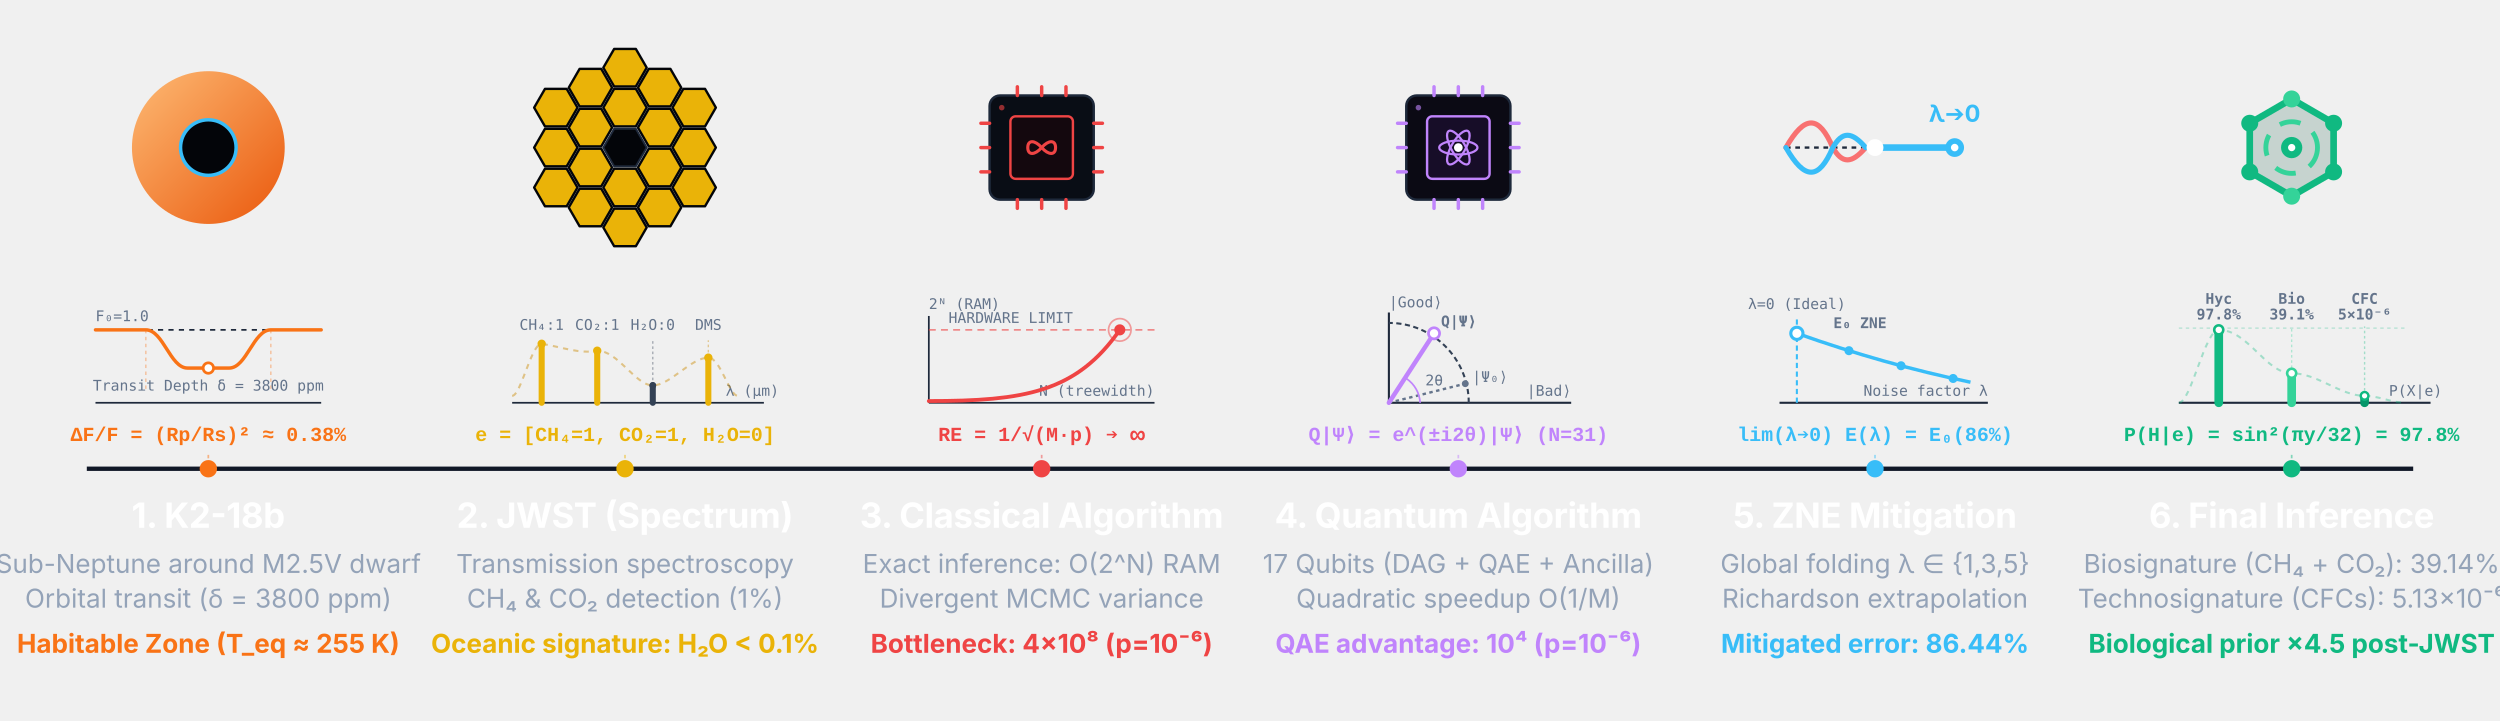
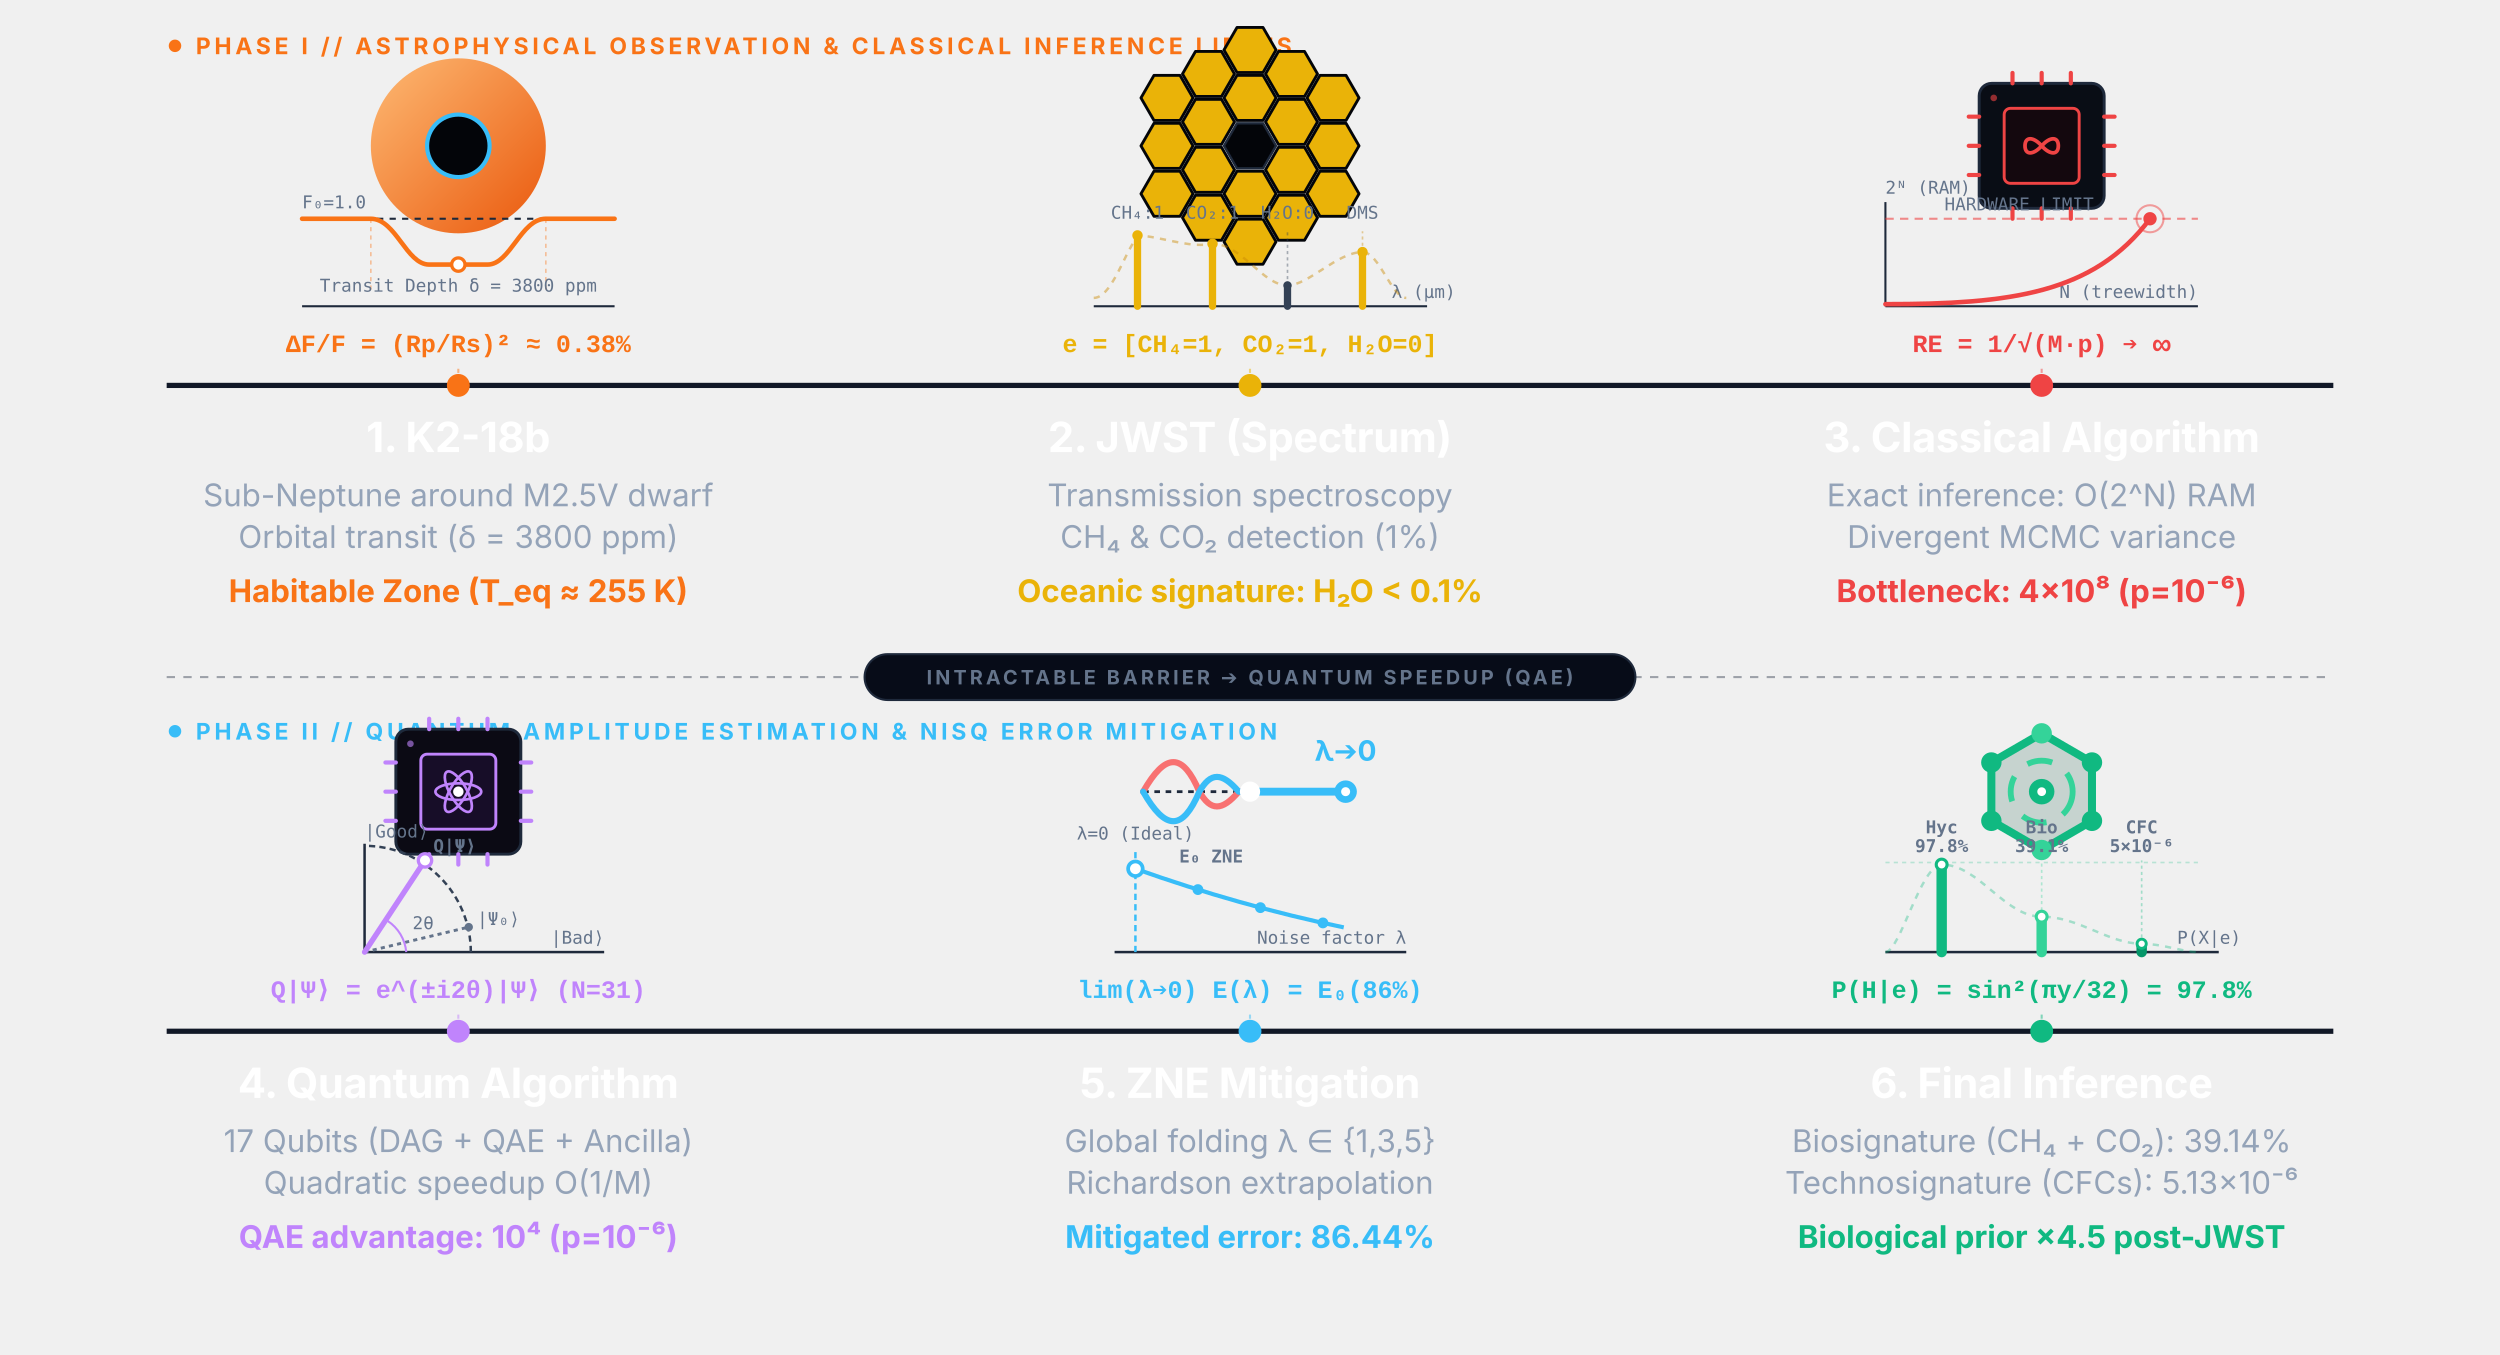
- <svg xmlns="http://www.w3.org/2000/svg" viewBox="0 0 1440 415" width="100%" height="100%" style="background-color: #030509;">
+ <svg xmlns="http://www.w3.org/2000/svg" viewBox="0 0 1200 650" width="100%" height="100%" style="background-color: #030509;">
  <defs>
-     <linearGradient id="kn-stream" x1="0%" y1="0%" x2="100%" y2="0%">
+     <linearGradient id="kn-stream-row1" x1="0%" y1="0%" x2="100%" y2="0%">
      <stop offset="0%" stop-color="#f97316" />
-       <stop offset="20%" stop-color="#eab308" />
-       <stop offset="40%" stop-color="#ef4444" />
-       <stop offset="60%" stop-color="#c084fc" />
-       <stop offset="80%" stop-color="#38bdf8" />
+       <stop offset="50%" stop-color="#eab308" />
+       <stop offset="100%" stop-color="#ef4444" />
+     </linearGradient>
+     <linearGradient id="kn-stream-row2" x1="0%" y1="0%" x2="100%" y2="0%">
+       <stop offset="0%" stop-color="#c084fc" />
+       <stop offset="50%" stop-color="#38bdf8" />
      <stop offset="100%" stop-color="#10b981" />
    </linearGradient>
    <linearGradient id="kn-star" x1="0%" y1="0%" x2="100%" y2="100%">
      <stop offset="0%" stop-color="#fdba74" />
      <stop offset="100%" stop-color="#ea580c" />
    </linearGradient>
  </defs>
  <style>
    
+     .kn-phase-tag { font-family: -apple-system, 'SF Pro Display', 'Inter', sans-serif; font-size: 11px; font-weight: 700; letter-spacing: 1.8px; text-transform: uppercase; }
    .kn-title { font-family: -apple-system, 'SF Pro Display', 'Inter', sans-serif; font-weight: 700; font-size: 20px; fill: #ffffff; letter-spacing: -0.2px; }
    .kn-desc { font-family: -apple-system, 'Inter', sans-serif; font-weight: 400; font-size: 15px; fill: #94a3b8; line-height: 1.45; }
    .kn-metric { font-family: -apple-system, 'Inter', sans-serif; font-weight: 700; font-size: 15px; }
-     .kn-formula { font-family: 'SF Mono', Menlo, 'Cascadia Code', 'Courier New', monospace; font-size: 11.5px; font-weight: 600; letter-spacing: 0px; text-anchor: middle; }
+     .kn-formula { font-family: 'SF Mono', Menlo, 'Cascadia Code', 'Courier New', monospace; font-size: 12px; font-weight: 600; letter-spacing: 0px; text-anchor: middle; }
    .kn-tech-axis { font-family: 'SF Mono', Menlo, monospace; font-size: 8.5px; fill: #64748b; }
    
  </style>
-   <line x1="50" y1="270" x2="1390" y2="270" stroke="#111827" stroke-width="2.5" />
-   <line x1="50" y1="270" x2="1390" y2="270" stroke="url(#kn-stream)" stroke-width="2.5" stroke-linecap="round" />
-   <g transform="translate(120, 270)">
-     <g transform="translate(0, -185)">
-       <circle cx="0" cy="0" r="44" fill="url(#kn-star)" />
-       <circle cx="0" cy="0" r="16" fill="#030509" stroke="#38bdf8" stroke-width="2" />
-     </g>
-     <g transform="translate(0, 0)">
-       <line x1="-65" y1="-80" x2="65" y2="-80" stroke="#1e293b" stroke-width="1" stroke-dasharray="3 3" />
-       <text x="-65" y="-85" class="kn-tech-axis">F₀=1.0</text>
-       <path d="M -65 -80 L -36 -80 C -26 -80 -22 -58 -12 -58 L 12 -58 C 22 -58 26 -80 36 -80 L 65 -80" fill="none" stroke="#f97316" stroke-width="2" stroke-linecap="round" />
-       <circle cx="0" cy="-58" r="3" fill="#ffffff" stroke="#f97316" stroke-width="1.6" />
-       <line x1="-36" y1="-80" x2="-36" y2="-45" stroke="#f97316" stroke-width="0.8" stroke-dasharray="2 2" opacity="0.4" />
-       <line x1="36" y1="-80" x2="36" y2="-45" stroke="#f97316" stroke-width="0.8" stroke-dasharray="2 2" opacity="0.4" />
+   <g transform="translate(80, 26)">
+     <circle cx="4" cy="-4" r="3" fill="#f97316" />
+     <text x="14" y="0" class="kn-phase-tag" fill="#f97316">PHASE I // ASTROPHYSICAL OBSERVATION &amp; CLASSICAL INFERENCE LIMITS</text>
+   </g>
+   <line x1="80" y1="185" x2="1120" y2="185" stroke="#111827" stroke-width="2.5" />
+   <line x1="80" y1="185" x2="1120" y2="185" stroke="url(#kn-stream-row1)" stroke-width="2.5" stroke-linecap="round" />
+   <g transform="translate(220, 185)">
+     <g transform="translate(0, -115)">
+       <circle cx="0" cy="0" r="42" fill="url(#kn-star)" />
+       <circle cx="0" cy="0" r="15" fill="#030509" stroke="#38bdf8" stroke-width="2" />
+     </g>
+     <g transform="translate(0, 0)">
+       <line x1="-75" y1="-80" x2="75" y2="-80" stroke="#1e293b" stroke-width="1" stroke-dasharray="3 3" />
+       <text x="-75" y="-85" class="kn-tech-axis">F₀=1.0</text>
+       <path d="M -75 -80 L -42 -80 C -30 -80 -25 -58 -14 -58 L 14 -58 C 25 -58 30 -80 42 -80 L 75 -80" fill="none" stroke="#f97316" stroke-width="2.2" stroke-linecap="round" />
+       <circle cx="0" cy="-58" r="3.2" fill="#ffffff" stroke="#f97316" stroke-width="1.6" />
+       <line x1="-42" y1="-80" x2="-42" y2="-45" stroke="#f97316" stroke-width="0.8" stroke-dasharray="2 2" opacity="0.4" />
+       <line x1="42" y1="-80" x2="42" y2="-45" stroke="#f97316" stroke-width="0.8" stroke-dasharray="2 2" opacity="0.4" />
      <text x="0" y="-45" class="kn-tech-axis" fill="#f97316" text-anchor="middle">Transit Depth δ = 3800 ppm</text>
-       <line x1="-65" y1="-38" x2="65" y2="-38" stroke="#1e293b" stroke-width="1" />
+       <line x1="-75" y1="-38" x2="75" y2="-38" stroke="#1e293b" stroke-width="1" />
      <text x="0" y="-16" class="kn-formula" fill="#f97316">ΔF/F = (Rp/Rs)² ≈ 0.38%</text>
      <line x1="0" y1="-8" x2="0" y2="-4" stroke="#f97316" stroke-width="1" stroke-dasharray="2 2" opacity="0.5" />
    </g>
-     <circle cx="0" cy="0" r="5" fill="#f97316" />
-     <text x="0" y="34" class="kn-title" text-anchor="middle">1. K2-18b</text>
-     <text x="0" y="60" class="kn-desc" text-anchor="middle">Sub-Neptune around M2.5V dwarf</text>
-     <text x="0" y="80" class="kn-desc" text-anchor="middle">Orbital transit (δ = 3800 ppm)</text>
-     <text x="0" y="106" class="kn-metric" fill="#f97316" text-anchor="middle">Habitable Zone (T_eq ≈ 255 K)</text>
-   </g>
-   <g transform="translate(360, 270)">
-     <g transform="translate(0, -185) scale(1.15)">
+     <circle cx="0" cy="0" r="5.5" fill="#f97316" />
+     <text x="0" y="32" class="kn-title" text-anchor="middle">1. K2-18b</text>
+     <text x="0" y="58" class="kn-desc" text-anchor="middle">Sub-Neptune around M2.5V dwarf</text>
+     <text x="0" y="78" class="kn-desc" text-anchor="middle">Orbital transit (δ = 3800 ppm)</text>
+     <text x="0" y="104" class="kn-metric" fill="#f97316" text-anchor="middle">Habitable Zone (T_eq ≈ 255 K)</text>
+   </g>
+   <g transform="translate(600, 185)">
+     <g transform="translate(0, -115) scale(1.15)">
      <polygon points="-23.79,-20.01 -29.22,-10.6 -40.08,-10.6 -45.51,-20.01 -40.08,-29.41 -29.22,-29.41" fill="#eab308" stroke="#030509" stroke-width="1.2" stroke-linejoin="round" />
      <polygon points="-23.79,0.0 -29.22,9.4 -40.08,9.4 -45.51,0.0 -40.08,-9.4 -29.22,-9.4" fill="#eab308" stroke="#030509" stroke-width="1.2" stroke-linejoin="round" />
      <polygon points="-23.79,20.01 -29.22,29.41 -40.08,29.41 -45.51,20.01 -40.08,10.6 -29.22,10.6" fill="#eab308" stroke="#030509" stroke-width="1.2" stroke-linejoin="round" />
      <polygon points="-6.47,-30.01 -11.9,-20.61 -22.75,-20.61 -28.18,-30.01 -22.75,-39.41 -11.9,-39.41" fill="#eab308" stroke="#030509" stroke-width="1.2" stroke-linejoin="round" />
      <polygon points="-6.47,-10.0 -11.9,-0.6 -22.75,-0.6 -28.18,-10.0 -22.75,-19.41 -11.9,-19.41" fill="#eab308" stroke="#030509" stroke-width="1.2" stroke-linejoin="round" />
      <polygon points="-6.47,10.0 -11.9,19.41 -22.75,19.41 -28.18,10.0 -22.75,0.6 -11.9,0.6" fill="#eab308" stroke="#030509" stroke-width="1.2" stroke-linejoin="round" />
      <polygon points="-6.47,30.01 -11.9,39.41 -22.75,39.41 -28.18,30.01 -22.75,20.61 -11.9,20.61" fill="#eab308" stroke="#030509" stroke-width="1.2" stroke-linejoin="round" />
      <polygon points="10.86,-40.01 5.43,-30.61 -5.43,-30.61 -10.86,-40.01 -5.43,-49.41 5.43,-49.41" fill="#eab308" stroke="#030509" stroke-width="1.2" stroke-linejoin="round" />
      <polygon points="10.86,-20.01 5.43,-10.6 -5.43,-10.6 -10.86,-20.01 -5.43,-29.41 5.43,-29.41" fill="#eab308" stroke="#030509" stroke-width="1.2" stroke-linejoin="round" />
      <polygon points="10.86,0.0 5.43,9.4 -5.43,9.4 -10.86,0.0 -5.43,-9.4 5.43,-9.4" fill="#030509" stroke="#1e293b" stroke-width="1" />
      <polygon points="10.86,20.01 5.43,29.41 -5.43,29.41 -10.86,20.01 -5.43,10.6 5.43,10.6" fill="#eab308" stroke="#030509" stroke-width="1.2" stroke-linejoin="round" />
      <polygon points="10.86,40.01 5.43,49.41 -5.43,49.41 -10.86,40.01 -5.43,30.61 5.43,30.61" fill="#eab308" stroke="#030509" stroke-width="1.2" stroke-linejoin="round" />
      <polygon points="28.18,-30.01 22.75,-20.61 11.9,-20.61 6.47,-30.01 11.9,-39.41 22.75,-39.41" fill="#eab308" stroke="#030509" stroke-width="1.2" stroke-linejoin="round" />
      <polygon points="28.18,-10.0 22.75,-0.6 11.9,-0.6 6.47,-10.0 11.9,-19.41 22.75,-19.41" fill="#eab308" stroke="#030509" stroke-width="1.2" stroke-linejoin="round" />
      <polygon points="28.18,10.0 22.75,19.41 11.9,19.41 6.47,10.0 11.9,0.6 22.75,0.6" fill="#eab308" stroke="#030509" stroke-width="1.2" stroke-linejoin="round" />
      <polygon points="28.18,30.01 22.75,39.41 11.9,39.41 6.47,30.01 11.9,20.61 22.75,20.61" fill="#eab308" stroke="#030509" stroke-width="1.2" stroke-linejoin="round" />
      <polygon points="45.51,-20.01 40.08,-10.6 29.22,-10.6 23.79,-20.01 29.22,-29.41 40.08,-29.41" fill="#eab308" stroke="#030509" stroke-width="1.2" stroke-linejoin="round" />
      <polygon points="45.51,0.0 40.08,9.4 29.22,9.4 23.79,0.0 29.22,-9.4 40.08,-9.4" fill="#eab308" stroke="#030509" stroke-width="1.2" stroke-linejoin="round" />
      <polygon points="45.51,20.01 40.08,29.41 29.22,29.41 23.79,20.01 29.22,10.6 40.08,10.6" fill="#eab308" stroke="#030509" stroke-width="1.2" stroke-linejoin="round" />
    </g>
    <g transform="translate(0, 0)">
-       <line x1="-65" y1="-38" x2="80" y2="-38" stroke="#1e293b" stroke-width="1" />
-       <text x="58" y="-42" class="kn-tech-axis" text-anchor="start">λ (μm)</text>
-       <path d="M -65 -42 C -60 -42, -54 -72, -48 -72 C -36 -70, -26 -66, -16 -68 C -4 -68, 6 -48, 16 -48 C 26 -48, 38 -64, 48 -64 C 55 -64, 60 -42, 65 -42" fill="none" stroke="#ca8a04" stroke-width="1.2" stroke-dasharray="3 3" opacity="0.45" />
-       <line x1="16" y1="-48" x2="16" y2="-74" stroke="#334155" stroke-width="0.8" stroke-dasharray="1.5 1.5" opacity="0.4" />
-       <line x1="48" y1="-64" x2="48" y2="-74" stroke="#ca8a04" stroke-width="0.8" stroke-dasharray="1.5 1.5" opacity="0.4" />
-       <line x1="-48" y1="-38" x2="-48" y2="-72" stroke="#eab308" stroke-width="3.5" stroke-linecap="round" />
-       <circle cx="-48" cy="-72" r="2.4" fill="#eab308" />
-       <text x="-48" y="-80" class="kn-tech-axis" fill="#eab308" text-anchor="middle">CH₄:1</text>
-       <line x1="-16" y1="-38" x2="-16" y2="-68" stroke="#eab308" stroke-width="3.5" stroke-linecap="round" />
-       <circle cx="-16" cy="-68" r="2.4" fill="#eab308" />
-       <text x="-16" y="-80" class="kn-tech-axis" fill="#eab308" text-anchor="middle">CO₂:1</text>
-       <line x1="16" y1="-38" x2="16" y2="-48" stroke="#334155" stroke-width="3.5" stroke-linecap="round" />
-       <circle cx="16" cy="-48" r="2" fill="#334155" />
-       <text x="16" y="-80" class="kn-tech-axis" fill="#475569" text-anchor="middle">H₂O:0</text>
-       <line x1="48" y1="-38" x2="48" y2="-64" stroke="#eab308" stroke-width="3.5" stroke-linecap="round" />
-       <circle cx="48" cy="-64" r="2.4" fill="#eab308" />
-       <text x="48" y="-80" class="kn-tech-axis" fill="#eab308" text-anchor="middle">DMS</text>
+       <line x1="-75" y1="-38" x2="85" y2="-38" stroke="#1e293b" stroke-width="1" />
+       <text x="68" y="-42" class="kn-tech-axis" text-anchor="start">λ (μm)</text>
+       <path d="M -75 -42 C -65 -42, -58 -72, -52 -72 C -38 -70, -28 -66, -18 -68 C -4 -68, 6 -48, 18 -48 C 28 -48, 42 -64, 54 -64 C 62 -64, 68 -42, 75 -42" fill="none" stroke="#ca8a04" stroke-width="1.2" stroke-dasharray="3 3" opacity="0.45" />
+       <line x1="18" y1="-48" x2="18" y2="-74" stroke="#334155" stroke-width="0.8" stroke-dasharray="1.5 1.5" opacity="0.4" />
+       <line x1="54" y1="-64" x2="54" y2="-74" stroke="#ca8a04" stroke-width="0.8" stroke-dasharray="1.5 1.5" opacity="0.4" />
+       <line x1="-54" y1="-38" x2="-54" y2="-72" stroke="#eab308" stroke-width="3.5" stroke-linecap="round" />
+       <circle cx="-54" cy="-72" r="2.5" fill="#eab308" />
+       <text x="-54" y="-80" class="kn-tech-axis" fill="#eab308" text-anchor="middle">CH₄:1</text>
+       <line x1="-18" y1="-38" x2="-18" y2="-68" stroke="#eab308" stroke-width="3.5" stroke-linecap="round" />
+       <circle cx="-18" cy="-68" r="2.5" fill="#eab308" />
+       <text x="-18" y="-80" class="kn-tech-axis" fill="#eab308" text-anchor="middle">CO₂:1</text>
+       <line x1="18" y1="-38" x2="18" y2="-48" stroke="#334155" stroke-width="3.5" stroke-linecap="round" />
+       <circle cx="18" cy="-48" r="2" fill="#334155" />
+       <text x="18" y="-80" class="kn-tech-axis" fill="#475569" text-anchor="middle">H₂O:0</text>
+       <line x1="54" y1="-38" x2="54" y2="-64" stroke="#eab308" stroke-width="3.5" stroke-linecap="round" />
+       <circle cx="54" cy="-64" r="2.5" fill="#eab308" />
+       <text x="54" y="-80" class="kn-tech-axis" fill="#eab308" text-anchor="middle">DMS</text>
      <text x="0" y="-16" class="kn-formula" fill="#eab308">e = [CH₄=1, CO₂=1, H₂O=0]</text>
      <line x1="0" y1="-8" x2="0" y2="-4" stroke="#eab308" stroke-width="1" stroke-dasharray="2 2" opacity="0.5" />
    </g>
-     <circle cx="0" cy="0" r="5" fill="#eab308" />
-     <text x="0" y="34" class="kn-title" text-anchor="middle">2. JWST (Spectrum)</text>
-     <text x="0" y="60" class="kn-desc" text-anchor="middle">Transmission spectroscopy</text>
-     <text x="0" y="80" class="kn-desc" text-anchor="middle">CH₄ &amp; CO₂ detection (1%)</text>
-     <text x="0" y="106" class="kn-metric" fill="#eab308" text-anchor="middle">Oceanic signature: H₂O &lt; 0.1%</text>
-   </g>
-   <g transform="translate(600, 270)">
-     <g transform="translate(0, -185)">
+     <circle cx="0" cy="0" r="5.5" fill="#eab308" />
+     <text x="0" y="32" class="kn-title" text-anchor="middle">2. JWST (Spectrum)</text>
+     <text x="0" y="58" class="kn-desc" text-anchor="middle">Transmission spectroscopy</text>
+     <text x="0" y="78" class="kn-desc" text-anchor="middle">CH₄ &amp; CO₂ detection (1%)</text>
+     <text x="0" y="104" class="kn-metric" fill="#eab308" text-anchor="middle">Oceanic signature: H₂O &lt; 0.1%</text>
+   </g>
+   <g transform="translate(980, 185)">
+     <g transform="translate(0, -115)">
      <rect x="-30" y="-30" width="60" height="60" rx="6" fill="#090d15" stroke="#1e293b" stroke-width="1.4" />
      <circle cx="-23" cy="-23" r="1.6" fill="#ef4444" fill-opacity="0.6" />
      <line x1="-14" y1="-35" x2="-14" y2="-30" stroke="#ef4444" stroke-width="2" stroke-linecap="round" />
      <line x1="0" y1="-35" x2="0" y2="-30" stroke="#ef4444" stroke-width="2" stroke-linecap="round" />
      <line x1="14" y1="-35" x2="14" y2="-30" stroke="#ef4444" stroke-width="2" stroke-linecap="round" />
      <line x1="-14" y1="30" x2="-14" y2="35" stroke="#ef4444" stroke-width="2" stroke-linecap="round" />
      <line x1="0" y1="30" x2="0" y2="35" stroke="#ef4444" stroke-width="2" stroke-linecap="round" />
      <line x1="14" y1="30" x2="14" y2="35" stroke="#ef4444" stroke-width="2" stroke-linecap="round" />
      <line x1="-35" y1="-14" x2="-30" y2="-14" stroke="#ef4444" stroke-width="2" stroke-linecap="round" />
      <line x1="-35" y1="0" x2="-30" y2="0" stroke="#ef4444" stroke-width="2" stroke-linecap="round" />
      <line x1="-35" y1="14" x2="-30" y2="14" stroke="#ef4444" stroke-width="2" stroke-linecap="round" />
      <line x1="30" y1="-14" x2="35" y2="-14" stroke="#ef4444" stroke-width="2" stroke-linecap="round" />
      <line x1="30" y1="0" x2="35" y2="0" stroke="#ef4444" stroke-width="2" stroke-linecap="round" />
      <line x1="30" y1="14" x2="35" y2="14" stroke="#ef4444" stroke-width="2" stroke-linecap="round" />
      <rect x="-18" y="-18" width="36" height="36" rx="3" fill="#14080e" stroke="#ef4444" stroke-width="1.4" />
      <path d="M -8 0 C -8 -4.5 -4 -4.5 0 0 C 4 4.5 8 4.5 8 0 C 8 -4.5 4 -4.5 0 0 C -4 4.5 -8 4.5 -8 0 Z" fill="none" stroke="#ef4444" stroke-width="1.8" stroke-linecap="round" stroke-linejoin="round" />
    </g>
    <g transform="translate(0, 0)">
-       <line x1="-65" y1="-38" x2="65" y2="-38" stroke="#1e293b" stroke-width="1" />
-       <line x1="-65" y1="-38" x2="-65" y2="-88" stroke="#1e293b" stroke-width="1" />
-       <text x="-65" y="-92" class="kn-tech-axis">2ᴺ (RAM)</text>
-       <text x="65" y="-42" class="kn-tech-axis" text-anchor="end">N (treewidth)</text>
-       <line x1="-65" y1="-80" x2="65" y2="-80" stroke="#ef4444" stroke-width="1" stroke-dasharray="4 3" opacity="0.6" />
-       <text x="18" y="-84" class="kn-tech-axis" fill="#ef4444" text-anchor="end">HARDWARE LIMIT</text>
-       <path d="M -65 -39 C -10 -39, 20 -44, 45 -80" fill="none" stroke="#ef4444" stroke-width="2.2" stroke-linecap="round" />
-       <circle cx="45" cy="-80" r="3.2" fill="#ef4444" />
-       <circle cx="45" cy="-80" r="6.5" fill="none" stroke="#ef4444" stroke-width="1" opacity="0.5" />
+       <line x1="-75" y1="-38" x2="75" y2="-38" stroke="#1e293b" stroke-width="1" />
+       <line x1="-75" y1="-38" x2="-75" y2="-88" stroke="#1e293b" stroke-width="1" />
+       <text x="-75" y="-92" class="kn-tech-axis">2ᴺ (RAM)</text>
+       <text x="75" y="-42" class="kn-tech-axis" text-anchor="end">N (treewidth)</text>
+       <line x1="-75" y1="-80" x2="75" y2="-80" stroke="#ef4444" stroke-width="1" stroke-dasharray="4 3" opacity="0.6" />
+       <text x="25" y="-84" class="kn-tech-axis" fill="#ef4444" text-anchor="end">HARDWARE LIMIT</text>
+       <path d="M -75 -39 C -15 -39, 25 -44, 52 -80" fill="none" stroke="#ef4444" stroke-width="2.2" stroke-linecap="round" />
+       <circle cx="52" cy="-80" r="3.2" fill="#ef4444" />
+       <circle cx="52" cy="-80" r="6.5" fill="none" stroke="#ef4444" stroke-width="1" opacity="0.5" />
      <text x="0" y="-16" class="kn-formula" fill="#ef4444">RE = 1/√(M·p) ➔ <tspan font-size="14.5px" font-weight="700" dy="1px">∞</tspan>
      </text>
      <line x1="0" y1="-8" x2="0" y2="-4" stroke="#ef4444" stroke-width="1" stroke-dasharray="2 2" opacity="0.5" />
    </g>
-     <circle cx="0" cy="0" r="5" fill="#ef4444" />
-     <text x="0" y="34" class="kn-title" text-anchor="middle">3. Classical Algorithm</text>
-     <text x="0" y="60" class="kn-desc" text-anchor="middle">Exact inference: O(2^N) RAM</text>
-     <text x="0" y="80" class="kn-desc" text-anchor="middle">Divergent MCMC variance</text>
-     <text x="0" y="106" class="kn-metric" fill="#ef4444" text-anchor="middle">Bottleneck: 4×10⁸ (p=10⁻⁶)</text>
-   </g>
-   <g transform="translate(840, 270)">
-     <g transform="translate(0, -185)">
+     <circle cx="0" cy="0" r="5.5" fill="#ef4444" />
+     <text x="0" y="32" class="kn-title" text-anchor="middle">3. Classical Algorithm</text>
+     <text x="0" y="58" class="kn-desc" text-anchor="middle">Exact inference: O(2^N) RAM</text>
+     <text x="0" y="78" class="kn-desc" text-anchor="middle">Divergent MCMC variance</text>
+     <text x="0" y="104" class="kn-metric" fill="#ef4444" text-anchor="middle">Bottleneck: 4×10⁸ (p=10⁻⁶)</text>
+   </g>
+   <g transform="translate(600, 325)">
+     <line x1="-520" y1="0" x2="520" y2="0" stroke="#1e293b" stroke-width="1" stroke-dasharray="4 4" opacity="0.4" />
+     <rect x="-185" y="-11" width="370" height="22" rx="11" fill="#070c18" stroke="#1e293b" stroke-width="1" />
+     <text x="0" y="3.5" font-family="-apple-system, sans-serif" font-size="9.5px" font-weight="700" fill="#64748b" letter-spacing="1.5px" text-anchor="middle">
+       INTRACTABLE BARRIER ➔ QUANTUM SPEEDUP (QAE)
+     </text>
+   </g>
+   <g transform="translate(80, 355)">
+     <circle cx="4" cy="-4" r="3" fill="#38bdf8" />
+     <text x="14" y="0" class="kn-phase-tag" fill="#38bdf8">PHASE II // QUANTUM AMPLITUDE ESTIMATION &amp; NISQ ERROR MITIGATION</text>
+   </g>
+   <line x1="80" y1="495" x2="1120" y2="495" stroke="#111827" stroke-width="2.5" />
+   <line x1="80" y1="495" x2="1120" y2="495" stroke="url(#kn-stream-row2)" stroke-width="2.5" stroke-linecap="round" />
+   <g transform="translate(220, 495)">
+     <g transform="translate(0, -115)">
      <rect x="-30" y="-30" width="60" height="60" rx="6" fill="#0b0a14" stroke="#1e293b" stroke-width="1.4" />
      <circle cx="-23" cy="-23" r="1.6" fill="#c084fc" fill-opacity="0.6" />
      <line x1="-14" y1="-35" x2="-14" y2="-30" stroke="#c084fc" stroke-width="2" stroke-linecap="round" />
      <line x1="0" y1="-35" x2="0" y2="-30" stroke="#c084fc" stroke-width="2" stroke-linecap="round" />
      <line x1="14" y1="-35" x2="14" y2="-30" stroke="#c084fc" stroke-width="2" stroke-linecap="round" />
      <line x1="-14" y1="30" x2="-14" y2="35" stroke="#c084fc" stroke-width="2" stroke-linecap="round" />
      <line x1="0" y1="30" x2="0" y2="35" stroke="#c084fc" stroke-width="2" stroke-linecap="round" />
      <line x1="14" y1="30" x2="14" y2="35" stroke="#c084fc" stroke-width="2" stroke-linecap="round" />
      <line x1="-35" y1="-14" x2="-30" y2="-14" stroke="#c084fc" stroke-width="2" stroke-linecap="round" />
      <line x1="-35" y1="0" x2="-30" y2="0" stroke="#c084fc" stroke-width="2" stroke-linecap="round" />
      <line x1="-35" y1="14" x2="-30" y2="14" stroke="#c084fc" stroke-width="2" stroke-linecap="round" />
      <line x1="30" y1="-14" x2="35" y2="-14" stroke="#c084fc" stroke-width="2" stroke-linecap="round" />
      <line x1="30" y1="0" x2="35" y2="0" stroke="#c084fc" stroke-width="2" stroke-linecap="round" />
      <line x1="30" y1="14" x2="35" y2="14" stroke="#c084fc" stroke-width="2" stroke-linecap="round" />
      <rect x="-18" y="-18" width="36" height="36" rx="3" fill="#170d28" stroke="#c084fc" stroke-width="1.4" />
      <ellipse cx="0" cy="0" rx="11" ry="4" transform="rotate(0)" fill="none" stroke="#c084fc" stroke-width="1.3" />
      <ellipse cx="0" cy="0" rx="11" ry="4" transform="rotate(60)" fill="none" stroke="#c084fc" stroke-width="1.3" />
      <ellipse cx="0" cy="0" rx="11" ry="4" transform="rotate(120)" fill="none" stroke="#c084fc" stroke-width="1.3" />
      <circle cx="0" cy="0" r="2.5" fill="#ffffff" />
    </g>
    <g transform="translate(0, 0)">
-       <line x1="-40" y1="-38" x2="65" y2="-38" stroke="#1e293b" stroke-width="1.2" />
-       <line x1="-40" y1="-38" x2="-40" y2="-90" stroke="#1e293b" stroke-width="1.2" />
-       <text x="65" y="-42" class="kn-tech-axis" text-anchor="end">|Bad⟩</text>
-       <text x="-40" y="-93" class="kn-tech-axis" fill="#c084fc">|Good⟩</text>
-       <path d="M 6 -38 A 46 46 0 0 0 -40 -84" fill="none" stroke="#334155" stroke-width="1.2" stroke-dasharray="3 2" />
-       <line x1="-40" y1="-38" x2="4" y2="-49" stroke="#64748b" stroke-width="1.4" stroke-dasharray="2 2" />
-       <circle cx="4" cy="-49" r="2" fill="#64748b" />
-       <text x="8" y="-50" class="kn-tech-axis" fill="#64748b">|Ψ₀⟩</text>
-       <line x1="-40" y1="-38" x2="-14" y2="-78" stroke="#c084fc" stroke-width="2.6" stroke-linecap="round" />
-       <circle cx="-14" cy="-78" r="3.2" fill="#ffffff" stroke="#c084fc" stroke-width="1.6" />
-       <text x="-10" y="-82" class="kn-tech-axis" fill="#c084fc" font-weight="700">Q|Ψ⟩</text>
-       <path d="M -22 -38 A 18 18 0 0 0 -30 -52" fill="none" stroke="#c084fc" stroke-width="1" />
-       <text x="-19" y="-48" class="kn-tech-axis" fill="#c084fc">2θ</text>
+       <line x1="-45" y1="-38" x2="70" y2="-38" stroke="#1e293b" stroke-width="1.2" />
+       <line x1="-45" y1="-38" x2="-45" y2="-90" stroke="#1e293b" stroke-width="1.2" />
+       <text x="70" y="-42" class="kn-tech-axis" text-anchor="end">|Bad⟩</text>
+       <text x="-45" y="-93" class="kn-tech-axis" fill="#c084fc">|Good⟩</text>
+       <path d="M 6 -38 A 51 51 0 0 0 -45 -89" fill="none" stroke="#334155" stroke-width="1.2" stroke-dasharray="3 2" />
+       <line x1="-45" y1="-38" x2="5" y2="-50" stroke="#64748b" stroke-width="1.4" stroke-dasharray="2 2" />
+       <circle cx="5" cy="-50" r="2" fill="#64748b" />
+       <text x="9" y="-51" class="kn-tech-axis" fill="#64748b">|Ψ₀⟩</text>
+       <line x1="-45" y1="-38" x2="-16" y2="-82" stroke="#c084fc" stroke-width="2.6" stroke-linecap="round" />
+       <circle cx="-16" cy="-82" r="3.2" fill="#ffffff" stroke="#c084fc" stroke-width="1.6" />
+       <text x="-12" y="-86" class="kn-tech-axis" fill="#c084fc" font-weight="700">Q|Ψ⟩</text>
+       <path d="M -25 -38 A 20 20 0 0 0 -34 -53" fill="none" stroke="#c084fc" stroke-width="1" />
+       <text x="-22" y="-49" class="kn-tech-axis" fill="#c084fc">2θ</text>
      <text x="0" y="-16" class="kn-formula" fill="#c084fc">Q|Ψ⟩ = e^(±i2θ)|Ψ⟩ (N=31)</text>
      <line x1="0" y1="-8" x2="0" y2="-4" stroke="#c084fc" stroke-width="1" stroke-dasharray="2 2" opacity="0.5" />
    </g>
-     <circle cx="0" cy="0" r="5" fill="#c084fc" />
-     <text x="0" y="34" class="kn-title" text-anchor="middle">4. Quantum Algorithm</text>
-     <text x="0" y="60" class="kn-desc" text-anchor="middle">17 Qubits (DAG + QAE + Ancilla)</text>
-     <text x="0" y="80" class="kn-desc" text-anchor="middle">Quadratic speedup O(1/M)</text>
-     <text x="0" y="106" class="kn-metric" fill="#c084fc" text-anchor="middle">QAE advantage: 10⁴ (p=10⁻⁶)</text>
-   </g>
-   <g transform="translate(1080, 270)">
-     <g transform="translate(0, -185) scale(1.35)">
+     <circle cx="0" cy="0" r="5.5" fill="#c084fc" />
+     <text x="0" y="32" class="kn-title" text-anchor="middle">4. Quantum Algorithm</text>
+     <text x="0" y="58" class="kn-desc" text-anchor="middle">17 Qubits (DAG + QAE + Ancilla)</text>
+     <text x="0" y="78" class="kn-desc" text-anchor="middle">Quadratic speedup O(1/M)</text>
+     <text x="0" y="104" class="kn-metric" fill="#c084fc" text-anchor="middle">QAE advantage: 10⁴ (p=10⁻⁶)</text>
+   </g>
+   <g transform="translate(600, 495)">
+     <g transform="translate(0, -115) scale(1.35)">
      <line x1="-38" y1="0" x2="38" y2="0" stroke="#1e293b" stroke-width="1" stroke-dasharray="2 2" />
      <path d="M -38 0 C -30 -14, -24 -14, -18 0 C -14 7, -10 7, -4 0 L 0 0" fill="none" stroke="#f87171" stroke-width="2.2" stroke-linecap="round" stroke-linejoin="round" />
      <path d="M -38 0 C -30 14, -24 14, -18 0 C -14 -7, -10 -7, -4 0 L 0 0" fill="none" stroke="#38bdf8" stroke-width="2.2" stroke-linecap="round" stroke-linejoin="round" />
      <line x1="0" y1="0" x2="34" y2="0" stroke="#38bdf8" stroke-width="2.8" stroke-linecap="round" />
      <circle cx="34" cy="0" r="4" fill="#38bdf8" />
      <circle cx="34" cy="0" r="1.6" fill="#ffffff" />
      <text x="34" y="-11" font-family="-apple-system, sans-serif" font-size="10" font-weight="700" fill="#38bdf8" text-anchor="middle">λ➔0</text>
      <circle cx="0" cy="0" r="3.6" fill="#ffffff" />
    </g>
    <g transform="translate(0, 0)">
-       <line x1="-55" y1="-38" x2="65" y2="-38" stroke="#1e293b" stroke-width="1.2" />
-       <text x="65" y="-42" class="kn-tech-axis" text-anchor="end">Noise factor λ</text>
-       <line x1="-45" y1="-38" x2="-45" y2="-88" stroke="#38bdf8" stroke-width="1.2" stroke-dasharray="3 2" />
-       <text x="-45" y="-92" class="kn-tech-axis" fill="#38bdf8" text-anchor="middle">λ=0 (Ideal)</text>
-       <path d="M -45 -78 Q 5 -60.22 55 -49.85" fill="none" stroke="#38bdf8" stroke-width="2" />
-       <circle cx="-15" cy="-68" r="2.6" fill="#38bdf8" />
-       <circle cx="15" cy="-59.33" r="2.6" fill="#38bdf8" />
-       <circle cx="45" cy="-52" r="2.6" fill="#38bdf8" />
-       <circle cx="-45" cy="-78" r="3.5" fill="#ffffff" stroke="#38bdf8" stroke-width="1.8" />
-       <text x="-24" y="-81" class="kn-tech-axis" fill="#38bdf8" font-weight="700">E₀ ZNE</text>
+       <line x1="-65" y1="-38" x2="75" y2="-38" stroke="#1e293b" stroke-width="1.2" />
+       <text x="75" y="-42" class="kn-tech-axis" text-anchor="end">Noise factor λ</text>
+       <line x1="-55" y1="-38" x2="-55" y2="-88" stroke="#38bdf8" stroke-width="1.2" stroke-dasharray="3 2" />
+       <text x="-55" y="-92" class="kn-tech-axis" fill="#38bdf8" text-anchor="middle">λ=0 (Ideal)</text>
+       <path d="M -55 -78 Q -5 -60.22 45 -49.85" fill="none" stroke="#38bdf8" stroke-width="2" />
+       <circle cx="-25" cy="-68" r="2.6" fill="#38bdf8" />
+       <circle cx="5" cy="-59.33" r="2.6" fill="#38bdf8" />
+       <circle cx="35" cy="-52" r="2.6" fill="#38bdf8" />
+       <circle cx="-55" cy="-78" r="3.5" fill="#ffffff" stroke="#38bdf8" stroke-width="1.8" />
+       <text x="-34" y="-81" class="kn-tech-axis" fill="#38bdf8" font-weight="700">E₀ ZNE</text>
      <text x="0" y="-16" class="kn-formula" fill="#38bdf8">lim(λ➔0) E(λ) = E₀(86%)</text>
      <line x1="0" y1="-8" x2="0" y2="-4" stroke="#38bdf8" stroke-width="1" stroke-dasharray="2 2" opacity="0.5" />
    </g>
-     <circle cx="0" cy="0" r="5" fill="#38bdf8" />
-     <text x="0" y="34" class="kn-title" text-anchor="middle">5. ZNE Mitigation</text>
-     <text x="0" y="60" class="kn-desc" text-anchor="middle">Global folding λ ∈ {1,3,5}</text>
-     <text x="0" y="80" class="kn-desc" text-anchor="middle">Richardson extrapolation</text>
-     <text x="0" y="106" class="kn-metric" fill="#38bdf8" text-anchor="middle">Mitigated error: 86.44%</text>
-   </g>
-   <g transform="translate(1320, 270)">
-     <g transform="translate(0, -185) scale(1.75)">
+     <circle cx="0" cy="0" r="5.5" fill="#38bdf8" />
+     <text x="0" y="32" class="kn-title" text-anchor="middle">5. ZNE Mitigation</text>
+     <text x="0" y="58" class="kn-desc" text-anchor="middle">Global folding λ ∈ {1,3,5}</text>
+     <text x="0" y="78" class="kn-desc" text-anchor="middle">Richardson extrapolation</text>
+     <text x="0" y="104" class="kn-metric" fill="#38bdf8" text-anchor="middle">Mitigated error: 86.44%</text>
+   </g>
+   <g transform="translate(980, 495)">
+     <g transform="translate(0, -115) scale(1.75)">
      <polygon points="0,-16 13.8,-8 13.8,8 0,16 -13.8,8 -13.8,-8" fill="#064e3b" fill-opacity="0.18" stroke="#10b981" stroke-width="2.2" stroke-linejoin="round" />
      <circle cx="0" cy="0" r="8.5" fill="none" stroke="#34d399" stroke-width="1.6" stroke-dasharray="7 5" />
      <circle cx="0" cy="0" r="3.5" fill="#10b981" />
      <circle cx="0" cy="0" r="1.2" fill="#ffffff" />
      <circle cx="0" cy="-16" r="2.8" fill="#34d399" />
      <circle cx="13.8" cy="-8" r="2.8" fill="#10b981" />
      <circle cx="13.8" cy="8" r="2.8" fill="#10b981" />
      <circle cx="0" cy="16" r="2.8" fill="#34d399" />
      <circle cx="-13.8" cy="8" r="2.8" fill="#10b981" />
      <circle cx="-13.8" cy="-8" r="2.8" fill="#10b981" />
    </g>
    <g transform="translate(0, 0)">
-       <line x1="-65" y1="-38" x2="80" y2="-38" stroke="#1e293b" stroke-width="1.2" />
-       <text x="56" y="-42" class="kn-tech-axis" text-anchor="start">P(X|e)</text>
-       <line x1="-65" y1="-81" x2="65" y2="-81" stroke="#10b981" stroke-width="0.8" stroke-dasharray="2 2" opacity="0.25" />
-       <path d="M -65 -38 C -58 -38, -50 -80, -42 -80 C -25 -80, -15 -55, 0 -55 C 15 -55, 28 -42, 42 -42 C 50 -42, 58 -38, 65 -38" fill="none" stroke="#10b981" stroke-width="1.2" stroke-dasharray="3 3" opacity="0.35" />
+       <line x1="-75" y1="-38" x2="85" y2="-38" stroke="#1e293b" stroke-width="1.2" />
+       <text x="65" y="-42" class="kn-tech-axis" text-anchor="start">P(X|e)</text>
+       <line x1="-75" y1="-81" x2="75" y2="-81" stroke="#10b981" stroke-width="0.8" stroke-dasharray="2 2" opacity="0.25" />
+       <path d="M -75 -38 C -68 -38, -58 -80, -48 -80 C -30 -80, -18 -55, 0 -55 C 18 -55, 32 -42, 48 -42 C 58 -42, 68 -38, 75 -38" fill="none" stroke="#10b981" stroke-width="1.2" stroke-dasharray="3 3" opacity="0.35" />
      <line x1="0" y1="-55" x2="0" y2="-82" stroke="#34d399" stroke-width="0.8" stroke-dasharray="1.5 1.5" opacity="0.35" />
-       <line x1="42" y1="-42" x2="42" y2="-82" stroke="#10b981" stroke-width="0.8" stroke-dasharray="1.5 1.5" opacity="0.35" />
-       <line x1="-42" y1="-38" x2="-42" y2="-80" stroke="#10b981" stroke-width="5" stroke-linecap="round" />
-       <circle cx="-42" cy="-80" r="2.6" fill="#ffffff" stroke="#10b981" stroke-width="1.5" />
-       <text x="-42" y="-95" class="kn-tech-axis" fill="#10b981" font-weight="700" text-anchor="middle">Hyc</text>
-       <text x="-42" y="-86" class="kn-tech-axis" fill="#10b981" font-weight="600" text-anchor="middle">97.8%</text>
+       <line x1="48" y1="-42" x2="48" y2="-82" stroke="#10b981" stroke-width="0.8" stroke-dasharray="1.5 1.5" opacity="0.35" />
+       <line x1="-48" y1="-38" x2="-48" y2="-80" stroke="#10b981" stroke-width="5" stroke-linecap="round" />
+       <circle cx="-48" cy="-80" r="2.6" fill="#ffffff" stroke="#10b981" stroke-width="1.5" />
+       <text x="-48" y="-95" class="kn-tech-axis" fill="#10b981" font-weight="700" text-anchor="middle">Hyc</text>
+       <text x="-48" y="-86" class="kn-tech-axis" fill="#10b981" font-weight="600" text-anchor="middle">97.8%</text>
      <line x1="0" y1="-38" x2="0" y2="-55" stroke="#34d399" stroke-width="5" stroke-linecap="round" />
      <circle cx="0" cy="-55" r="2.6" fill="#ffffff" stroke="#34d399" stroke-width="1.5" />
      <text x="0" y="-95" class="kn-tech-axis" fill="#34d399" font-weight="700" text-anchor="middle">Bio</text>
      <text x="0" y="-86" class="kn-tech-axis" fill="#34d399" font-weight="600" text-anchor="middle">39.1%</text>
-       <line x1="42" y1="-38" x2="42" y2="-42" stroke="#059669" stroke-width="5" stroke-linecap="round" />
-       <circle cx="42" cy="-42" r="2.2" fill="#ffffff" stroke="#10b981" stroke-width="1.4" />
-       <text x="42" y="-95" class="kn-tech-axis" fill="#34d399" font-weight="700" text-anchor="middle">CFC</text>
-       <text x="42" y="-86" class="kn-tech-axis" fill="#34d399" font-weight="600" text-anchor="middle">5×10⁻⁶</text>
+       <line x1="48" y1="-38" x2="48" y2="-42" stroke="#059669" stroke-width="5" stroke-linecap="round" />
+       <circle cx="48" cy="-42" r="2.2" fill="#ffffff" stroke="#10b981" stroke-width="1.4" />
+       <text x="48" y="-95" class="kn-tech-axis" fill="#34d399" font-weight="700" text-anchor="middle">CFC</text>
+       <text x="48" y="-86" class="kn-tech-axis" fill="#34d399" font-weight="600" text-anchor="middle">5×10⁻⁶</text>
      <text x="0" y="-16" class="kn-formula" fill="#10b981">P(H|e) = sin²(πy/32) = 97.8%</text>
      <line x1="0" y1="-8" x2="0" y2="-4" stroke="#10b981" stroke-width="1" stroke-dasharray="2 2" opacity="0.5" />
    </g>
-     <circle cx="0" cy="0" r="5" fill="#10b981" />
-     <text x="0" y="34" class="kn-title" text-anchor="middle">6. Final Inference</text>
-     <text x="0" y="60" class="kn-desc" text-anchor="middle">Biosignature (CH₄ + CO₂): 39.14%</text>
-     <text x="0" y="80" class="kn-desc" text-anchor="middle">Technosignature (CFCs): 5.13×10⁻⁶</text>
-     <text x="0" y="106" class="kn-metric" fill="#10b981" text-anchor="middle">Biological prior ×4.5 post-JWST</text>
+     <circle cx="0" cy="0" r="5.5" fill="#10b981" />
+     <text x="0" y="32" class="kn-title" text-anchor="middle">6. Final Inference</text>
+     <text x="0" y="58" class="kn-desc" text-anchor="middle">Biosignature (CH₄ + CO₂): 39.14%</text>
+     <text x="0" y="78" class="kn-desc" text-anchor="middle">Technosignature (CFCs): 5.13×10⁻⁶</text>
+     <text x="0" y="104" class="kn-metric" fill="#10b981" text-anchor="middle">Biological prior ×4.5 post-JWST</text>
  </g>
</svg>
